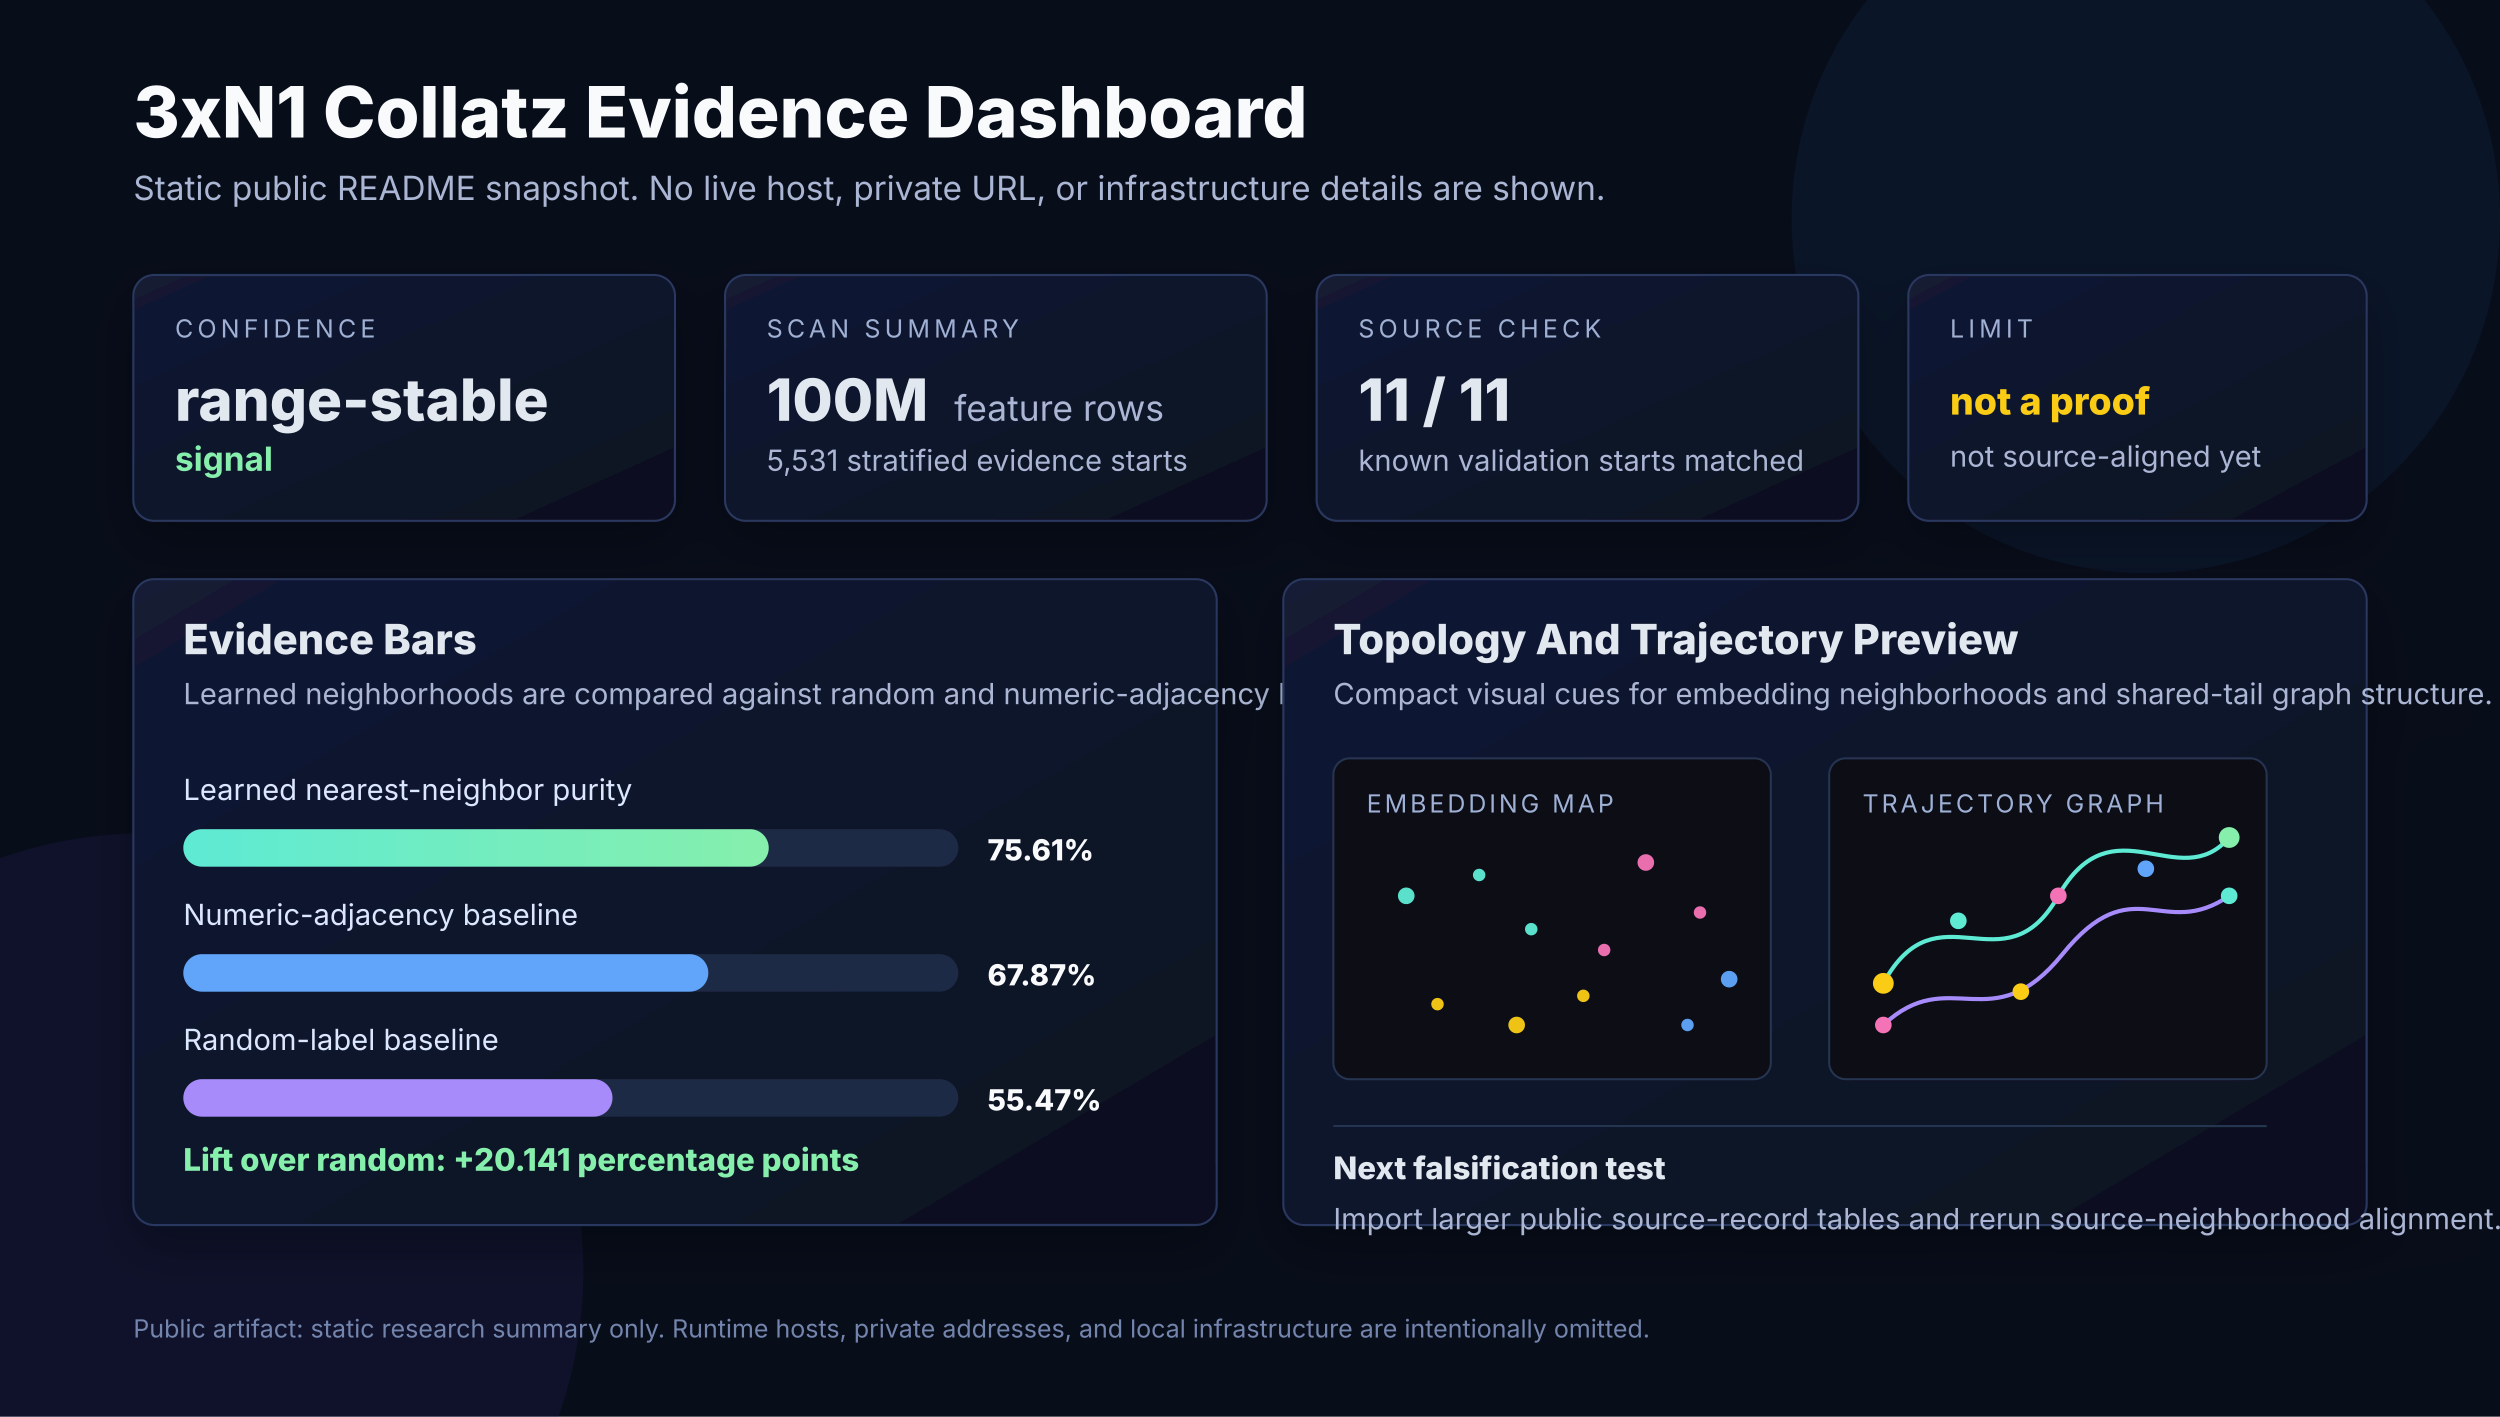
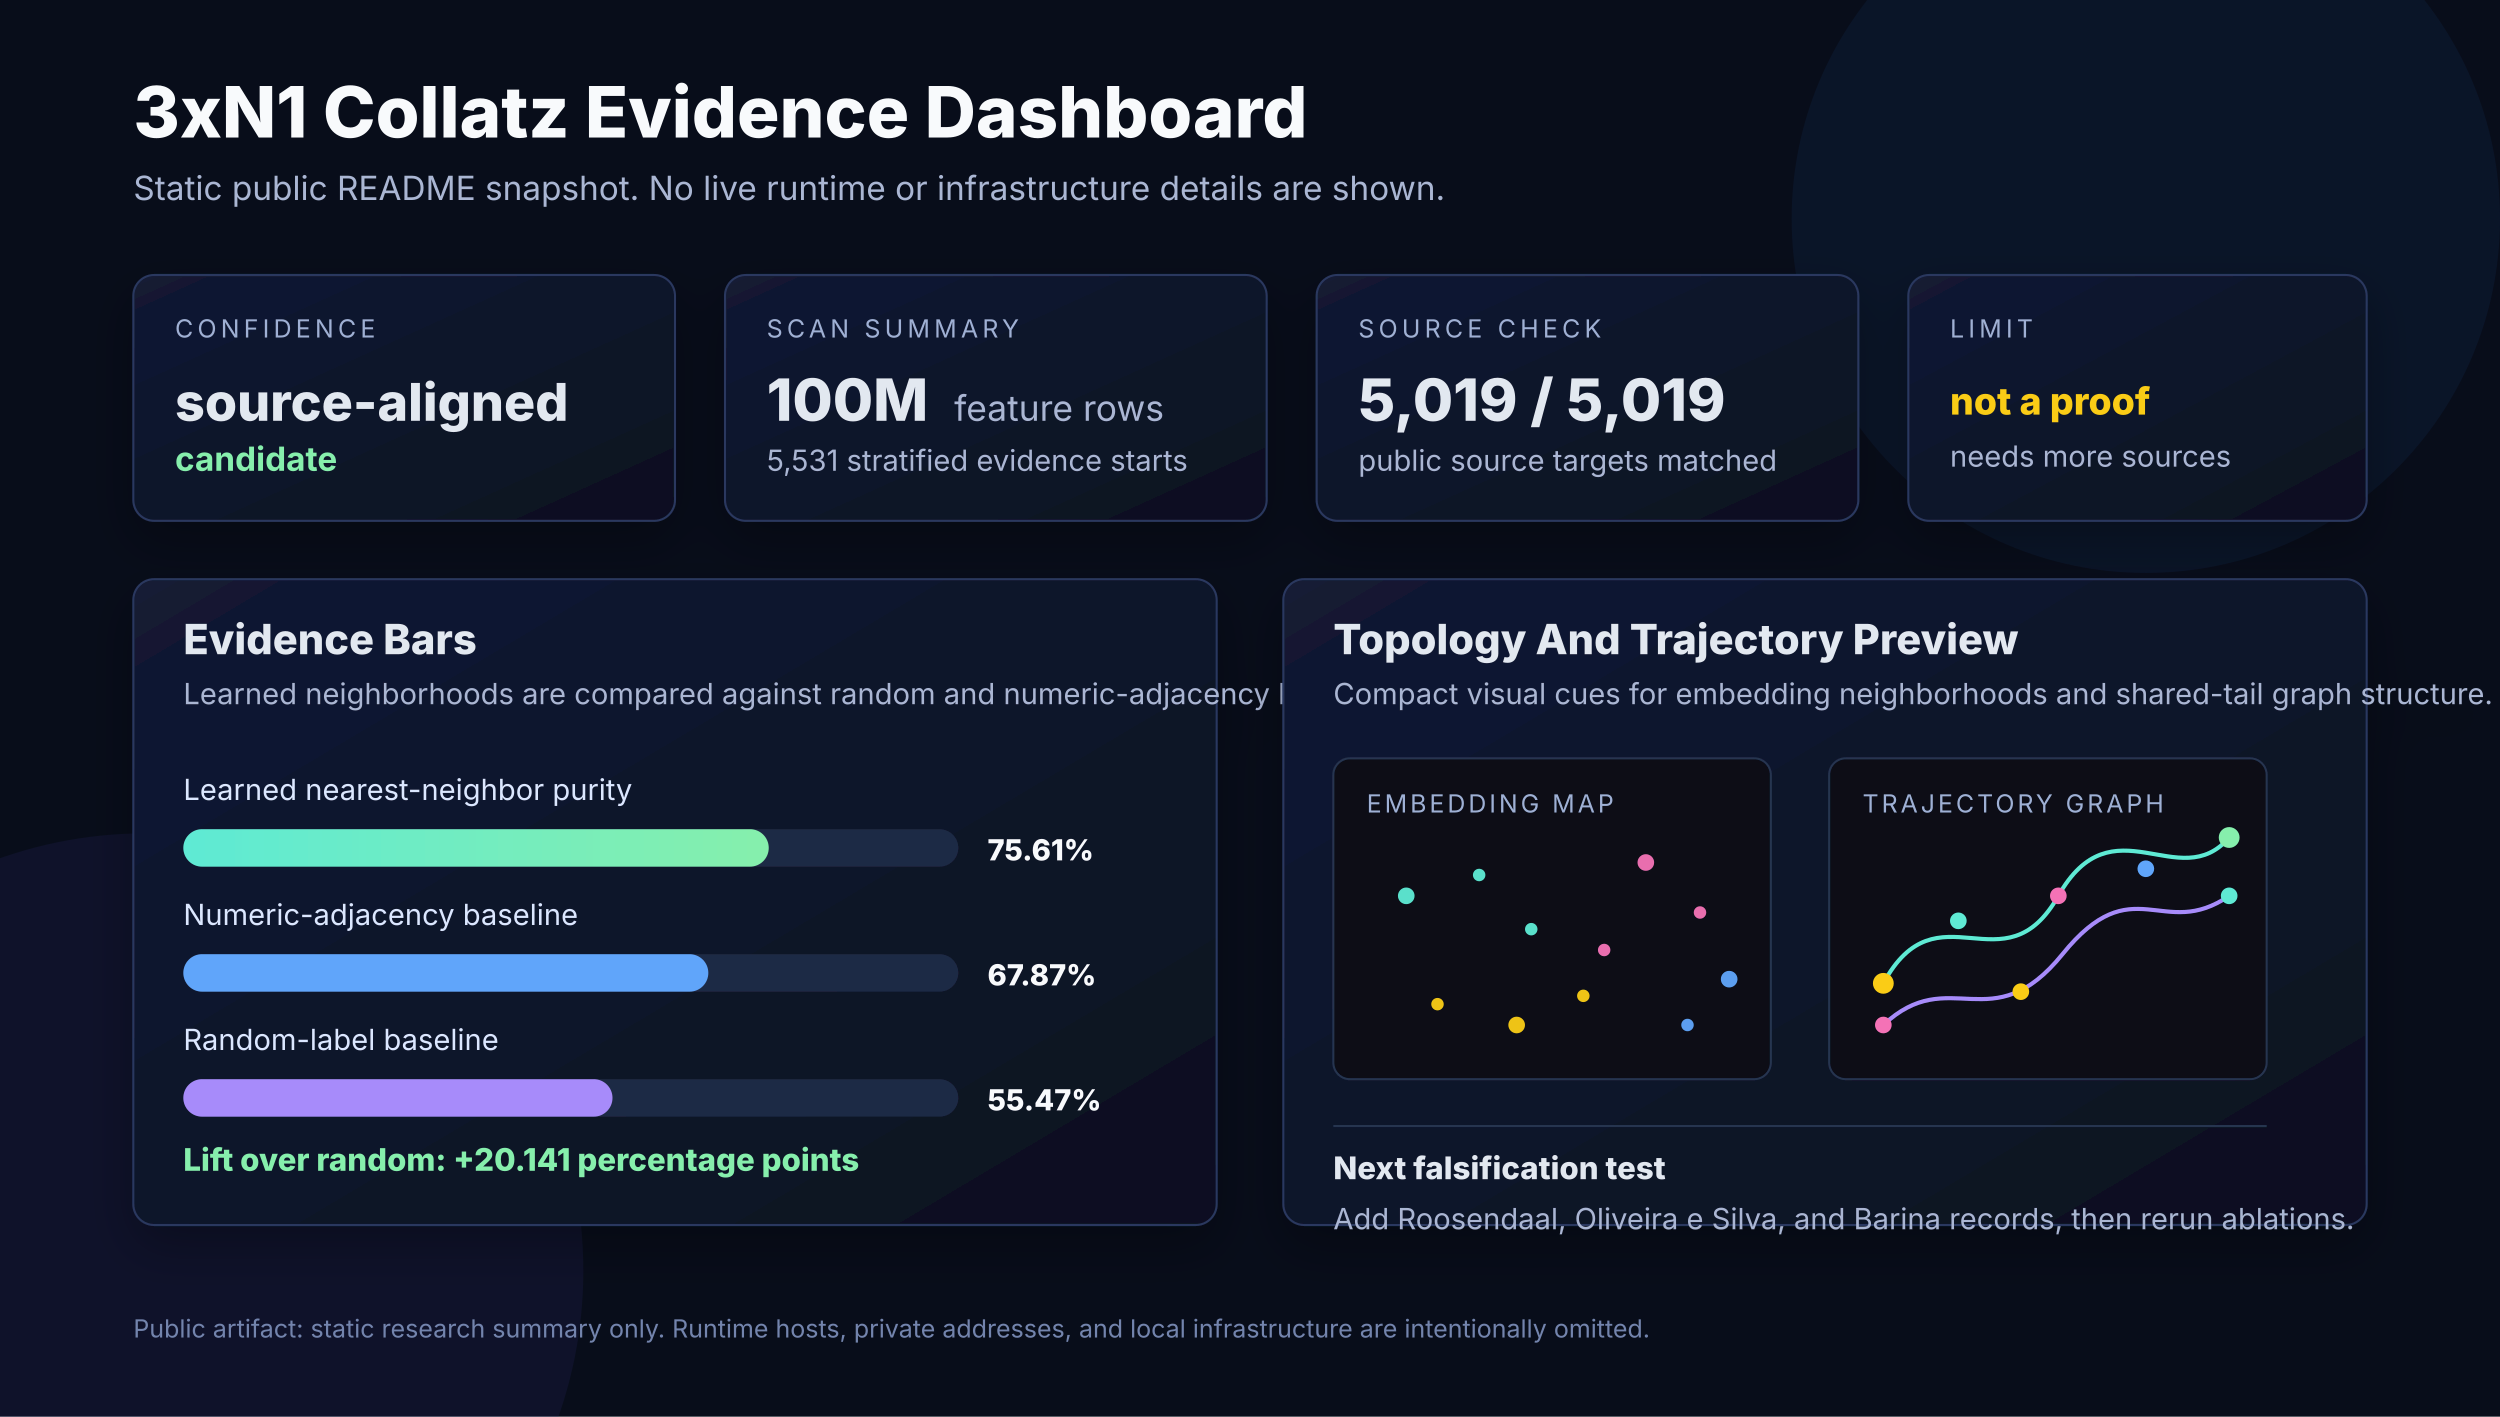
<svg xmlns="http://www.w3.org/2000/svg" width="1200" height="680" viewBox="0 0 1200 680" role="img" aria-labelledby="title desc">
  <defs>
    <linearGradient id="panel" x1="0" x2="1" y1="0" y2="1">
      <stop offset="0" stop-color="#121a34" />
      <stop offset="1" stop-color="#0b1020" />
    </linearGradient>
    <linearGradient id="green" x1="0" x2="1">
      <stop offset="0" stop-color="#5eead4" />
      <stop offset="1" stop-color="#86efac" />
    </linearGradient>
    <linearGradient id="gold" x1="0" x2="1">
      <stop offset="0" stop-color="#facc15" />
      <stop offset="1" stop-color="#fb7185" />
    </linearGradient>
    <filter id="softShadow" x="-20%" y="-20%" width="140%" height="140%">
      <feDropShadow dx="0" dy="10" stdDeviation="12" flood-color="#000000" flood-opacity=".28" />
    </filter>
  </defs>
  <rect width="1200" height="680" fill="#080d1a" />
  <circle cx="1030" cy="105" r="170" fill="#11305d" opacity=".22" />
  <circle cx="70" cy="610" r="210" fill="#312e81" opacity=".16" />
  <text x="64" y="66" fill="#f8fafc" font-family="Inter, ui-sans-serif, system-ui, sans-serif" font-size="34" font-weight="800">3xN1 Collatz Evidence Dashboard</text>
-   <text x="64" y="96" fill="#aab6d3" font-family="Inter, ui-sans-serif, system-ui, sans-serif" font-size="16">Static public README snapshot. No live host, private URL, or infrastructure details are shown.</text>
+   <text x="64" y="96" fill="#aab6d3" font-family="Inter, ui-sans-serif, system-ui, sans-serif" font-size="16">Static public README snapshot. No live runtime or infrastructure details are shown.</text>
  <g filter="url(#softShadow)">
    <rect x="64" y="132" width="260" height="118" rx="10" fill="url(#panel)" stroke="#2b385e" />
    <text x="84" y="162" fill="#9fb0d4" font-family="Inter, ui-sans-serif, system-ui, sans-serif" font-size="12" letter-spacing="2">CONFIDENCE</text>
-     <text x="84" y="202" fill="#e2e8f0" font-family="Inter, ui-sans-serif, system-ui, sans-serif" font-size="28" font-weight="800">range-stable</text>
-     <text x="84" y="226" fill="#86efac" font-family="Inter, ui-sans-serif, system-ui, sans-serif" font-size="16" font-weight="700">signal</text>
+     <text x="84" y="202" fill="#e2e8f0" font-family="Inter, ui-sans-serif, system-ui, sans-serif" font-size="25" font-weight="800">source-aligned</text>
+     <text x="84" y="226" fill="#86efac" font-family="Inter, ui-sans-serif, system-ui, sans-serif" font-size="16" font-weight="700">candidate</text>
    <rect x="348" y="132" width="260" height="118" rx="10" fill="url(#panel)" stroke="#2b385e" />
    <text x="368" y="162" fill="#9fb0d4" font-family="Inter, ui-sans-serif, system-ui, sans-serif" font-size="12" letter-spacing="2">SCAN SUMMARY</text>
    <text x="368" y="202" fill="#e2e8f0" font-family="Inter, ui-sans-serif, system-ui, sans-serif" font-size="28" font-weight="800">100M</text>
    <text x="458" y="202" fill="#aab6d3" font-family="Inter, ui-sans-serif, system-ui, sans-serif" font-size="17">feature rows</text>
    <text x="368" y="226" fill="#aab6d3" font-family="Inter, ui-sans-serif, system-ui, sans-serif" font-size="14">5,531 stratified evidence starts</text>
    <rect x="632" y="132" width="260" height="118" rx="10" fill="url(#panel)" stroke="#2b385e" />
    <text x="652" y="162" fill="#9fb0d4" font-family="Inter, ui-sans-serif, system-ui, sans-serif" font-size="12" letter-spacing="2">SOURCE CHECK</text>
-     <text x="652" y="202" fill="#e2e8f0" font-family="Inter, ui-sans-serif, system-ui, sans-serif" font-size="28" font-weight="800">11 / 11</text>
-     <text x="652" y="226" fill="#aab6d3" font-family="Inter, ui-sans-serif, system-ui, sans-serif" font-size="14">known validation starts matched</text>
+     <text x="652" y="202" fill="#e2e8f0" font-family="Inter, ui-sans-serif, system-ui, sans-serif" font-size="28" font-weight="800">5,019 / 5,019</text>
+     <text x="652" y="226" fill="#aab6d3" font-family="Inter, ui-sans-serif, system-ui, sans-serif" font-size="14">public source targets matched</text>
    <rect x="916" y="132" width="220" height="118" rx="10" fill="url(#panel)" stroke="#2b385e" />
    <text x="936" y="162" fill="#9fb0d4" font-family="Inter, ui-sans-serif, system-ui, sans-serif" font-size="12" letter-spacing="2">LIMIT</text>
    <text x="936" y="199" fill="#facc15" font-family="Inter, ui-sans-serif, system-ui, sans-serif" font-size="18" font-weight="800">not a proof</text>
-     <text x="936" y="224" fill="#aab6d3" font-family="Inter, ui-sans-serif, system-ui, sans-serif" font-size="14">not source-aligned yet</text>
+     <text x="936" y="224" fill="#aab6d3" font-family="Inter, ui-sans-serif, system-ui, sans-serif" font-size="14">needs more sources</text>
  </g>
  <g filter="url(#softShadow)">
    <rect x="64" y="278" width="520" height="310" rx="10" fill="url(#panel)" stroke="#2b385e" />
    <text x="88" y="314" fill="#e2e8f0" font-family="Inter, ui-sans-serif, system-ui, sans-serif" font-size="20" font-weight="800">Evidence Bars</text>
    <text x="88" y="338" fill="#aab6d3" font-family="Inter, ui-sans-serif, system-ui, sans-serif" font-size="14">Learned neighborhoods are compared against random and numeric-adjacency baselines.</text>
    <text x="88" y="384" fill="#dbe7ff" font-family="Inter, ui-sans-serif, system-ui, sans-serif" font-size="14">Learned nearest-neighbor purity</text>
    <rect x="88" y="398" width="372" height="18" rx="9" fill="#1f2a44" />
    <rect x="88" y="398" width="281" height="18" rx="9" fill="url(#green)" />
    <text x="474" y="413" fill="#f8fafc" font-family="Inter, ui-sans-serif, system-ui, sans-serif" font-size="14" font-weight="800">75.61%</text>
    <text x="88" y="444" fill="#dbe7ff" font-family="Inter, ui-sans-serif, system-ui, sans-serif" font-size="14">Numeric-adjacency baseline</text>
    <rect x="88" y="458" width="372" height="18" rx="9" fill="#1f2a44" />
    <rect x="88" y="458" width="252" height="18" rx="9" fill="#60a5fa" />
    <text x="474" y="473" fill="#f8fafc" font-family="Inter, ui-sans-serif, system-ui, sans-serif" font-size="14" font-weight="800">67.87%</text>
    <text x="88" y="504" fill="#dbe7ff" font-family="Inter, ui-sans-serif, system-ui, sans-serif" font-size="14">Random-label baseline</text>
    <rect x="88" y="518" width="372" height="18" rx="9" fill="#1f2a44" />
    <rect x="88" y="518" width="206" height="18" rx="9" fill="#a78bfa" />
    <text x="474" y="533" fill="#f8fafc" font-family="Inter, ui-sans-serif, system-ui, sans-serif" font-size="14" font-weight="800">55.47%</text>
    <text x="88" y="562" fill="#86efac" font-family="Inter, ui-sans-serif, system-ui, sans-serif" font-size="15" font-weight="800">Lift over random: +20.141 percentage points</text>
  </g>
  <g filter="url(#softShadow)">
    <rect x="616" y="278" width="520" height="310" rx="10" fill="url(#panel)" stroke="#2b385e" />
    <text x="640" y="314" fill="#e2e8f0" font-family="Inter, ui-sans-serif, system-ui, sans-serif" font-size="20" font-weight="800">Topology And Trajectory Preview</text>
    <text x="640" y="338" fill="#aab6d3" font-family="Inter, ui-sans-serif, system-ui, sans-serif" font-size="14">Compact visual cues for embedding neighborhoods and shared-tail graph structure.</text>
    <rect x="640" y="364" width="210" height="154" rx="8" fill="#070b16" stroke="#263450" />
    <text x="656" y="390" fill="#9fb0d4" font-family="Inter, ui-sans-serif, system-ui, sans-serif" font-size="12" letter-spacing="1.4">EMBEDDING MAP</text>
    <g opacity=".95">
      <circle cx="675" cy="430" r="4" fill="#5eead4" />
      <circle cx="710" cy="420" r="3" fill="#5eead4" />
      <circle cx="735" cy="446" r="3" fill="#5eead4" />
      <circle cx="790" cy="414" r="4" fill="#f472b6" />
      <circle cx="816" cy="438" r="3" fill="#f472b6" />
      <circle cx="770" cy="456" r="3" fill="#f472b6" />
      <circle cx="690" cy="482" r="3" fill="#facc15" />
      <circle cx="728" cy="492" r="4" fill="#facc15" />
      <circle cx="760" cy="478" r="3" fill="#facc15" />
      <circle cx="810" cy="492" r="3" fill="#60a5fa" />
      <circle cx="830" cy="470" r="4" fill="#60a5fa" />
    </g>
    <rect x="878" y="364" width="210" height="154" rx="8" fill="#070b16" stroke="#263450" />
    <text x="894" y="390" fill="#9fb0d4" font-family="Inter, ui-sans-serif, system-ui, sans-serif" font-size="12" letter-spacing="1.4">TRAJECTORY GRAPH</text>
    <path d="M904 472 C930 424, 962 476, 988 430 S1046 430, 1070 402" fill="none" stroke="#5eead4" stroke-width="2" />
    <path d="M904 492 C936 462, 956 500, 990 458 S1038 452, 1070 430" fill="none" stroke="#a78bfa" stroke-width="2" />
    <circle cx="904" cy="472" r="5" fill="#facc15" />
    <circle cx="940" cy="442" r="4" fill="#5eead4" />
    <circle cx="988" cy="430" r="4" fill="#f472b6" />
    <circle cx="1030" cy="417" r="4" fill="#60a5fa" />
    <circle cx="1070" cy="402" r="5" fill="#86efac" />
    <circle cx="904" cy="492" r="4" fill="#f472b6" />
    <circle cx="970" cy="476" r="4" fill="#facc15" />
    <circle cx="1070" cy="430" r="4" fill="#5eead4" />
    <rect x="640" y="540" width="448" height="1" fill="#263450" />
    <text x="640" y="566" fill="#e2e8f0" font-family="Inter, ui-sans-serif, system-ui, sans-serif" font-size="15" font-weight="800">Next falsification test</text>
-     <text x="640" y="590" fill="#aab6d3" font-family="Inter, ui-sans-serif, system-ui, sans-serif" font-size="14">Import larger public source-record tables and rerun source-neighborhood alignment.</text>
+     <text x="640" y="590" fill="#aab6d3" font-family="Inter, ui-sans-serif, system-ui, sans-serif" font-size="14">Add Roosendaal, Oliveira e Silva, and Barina records, then rerun ablations.</text>
  </g>
  <text x="64" y="642" fill="#7384ad" font-family="Inter, ui-sans-serif, system-ui, sans-serif" font-size="12">Public artifact: static research summary only. Runtime hosts, private addresses, and local infrastructure are intentionally omitted.</text>
</svg>
